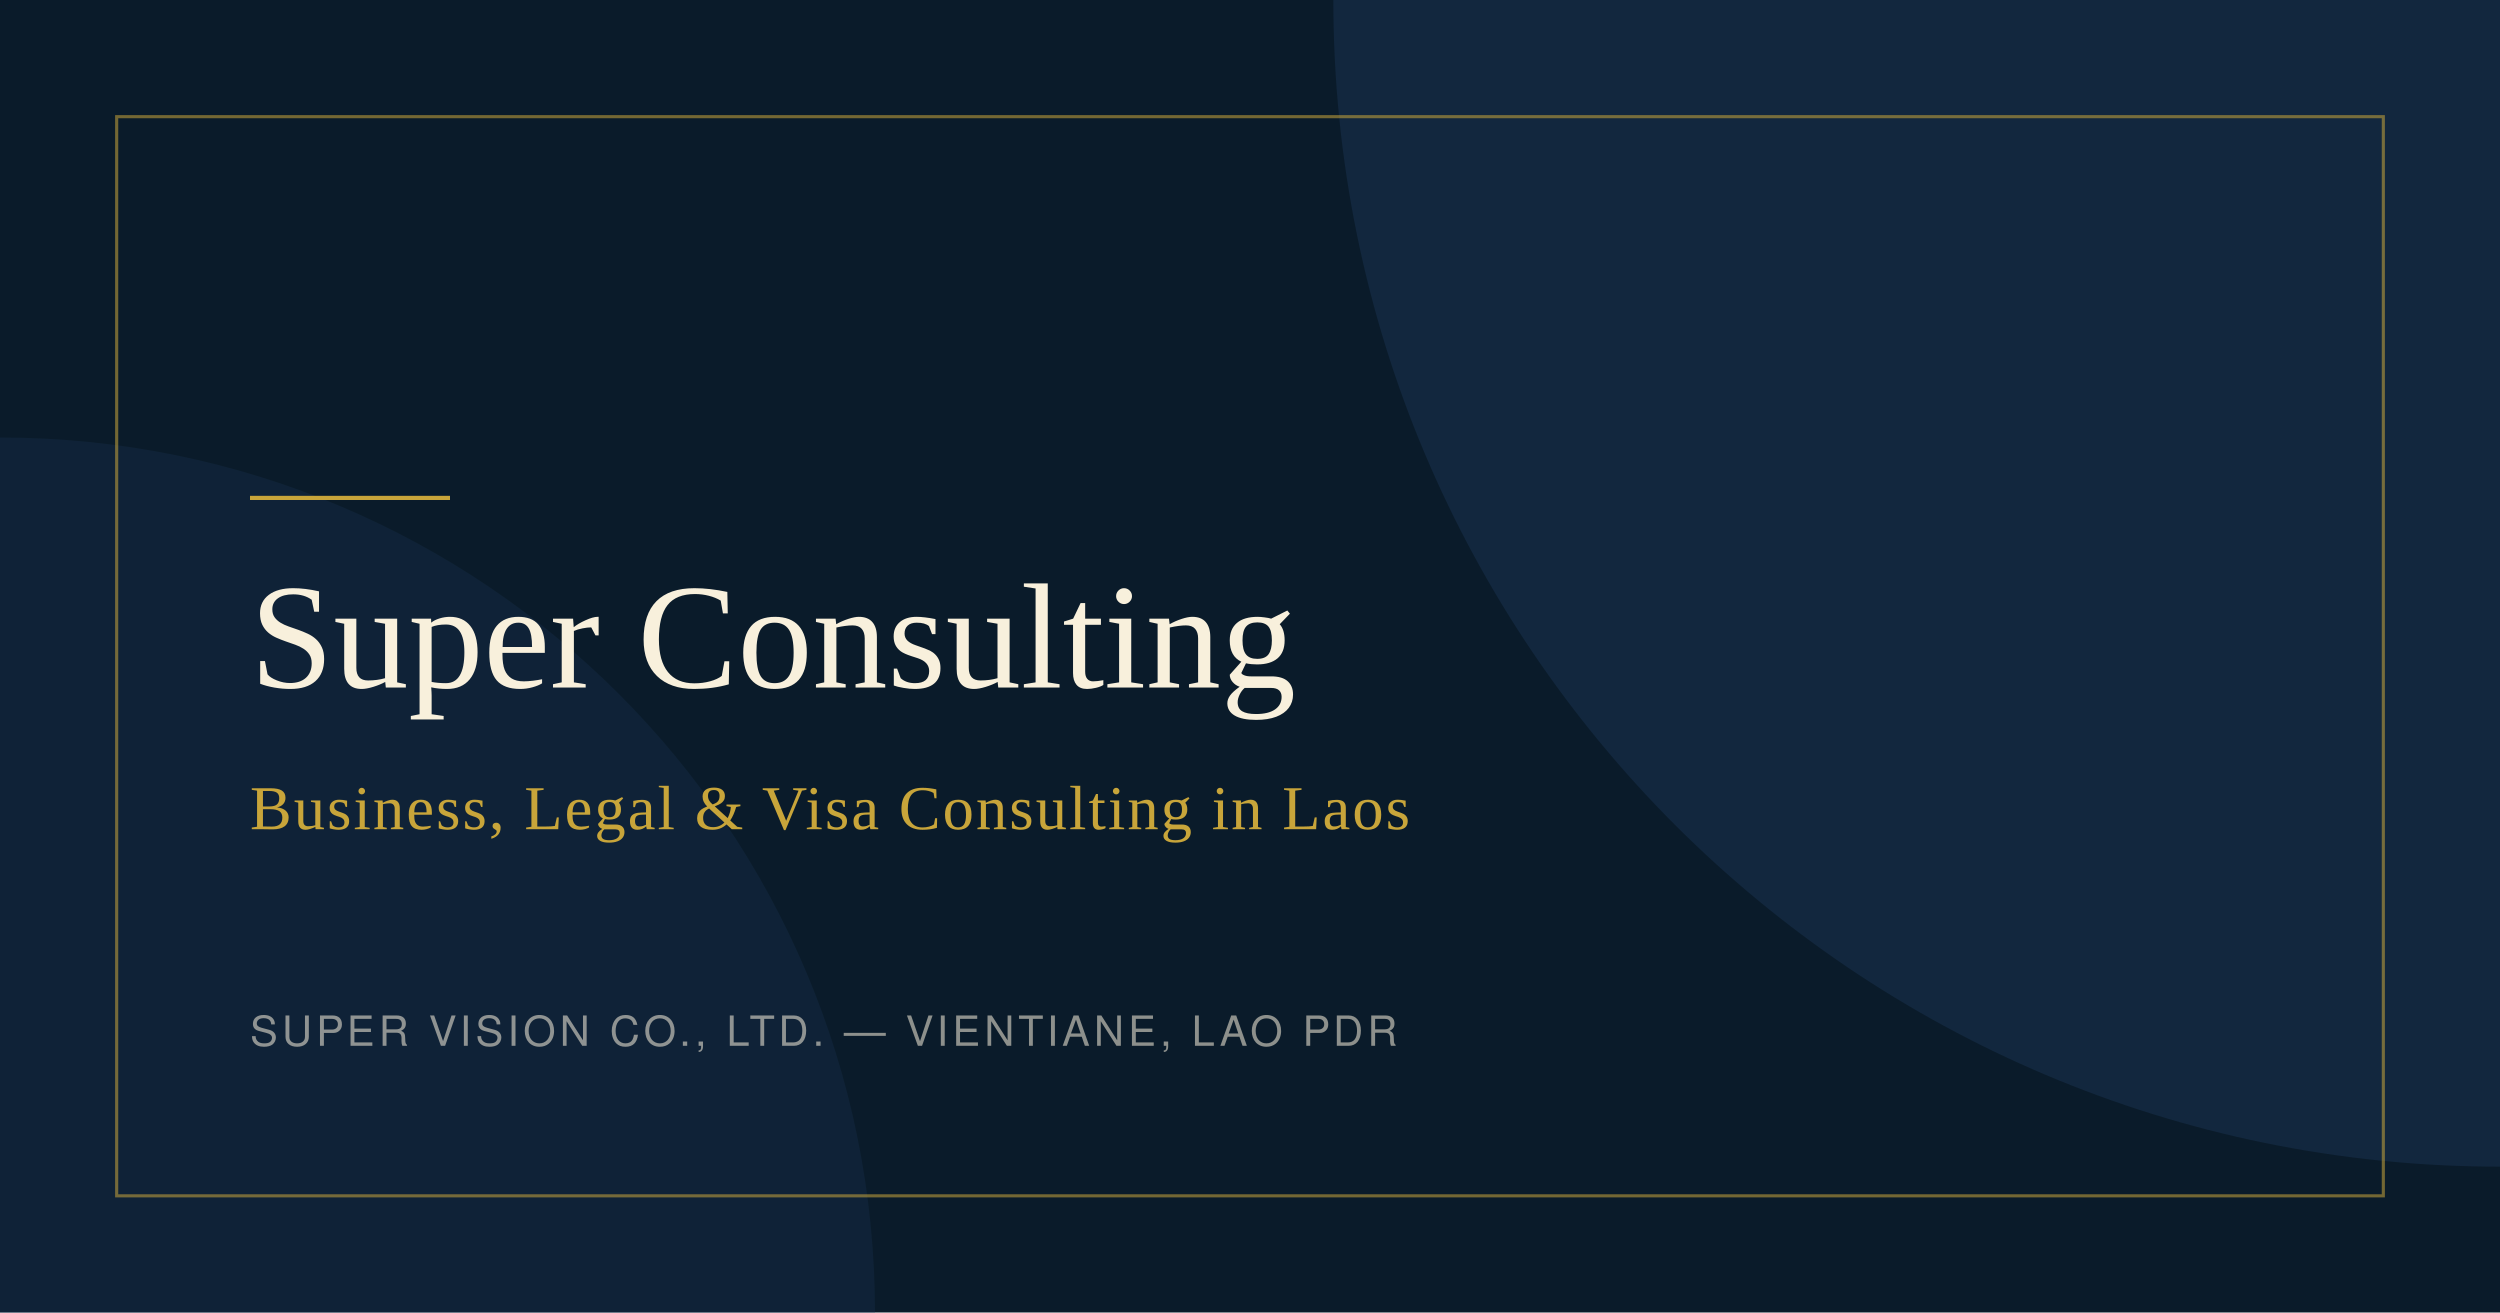
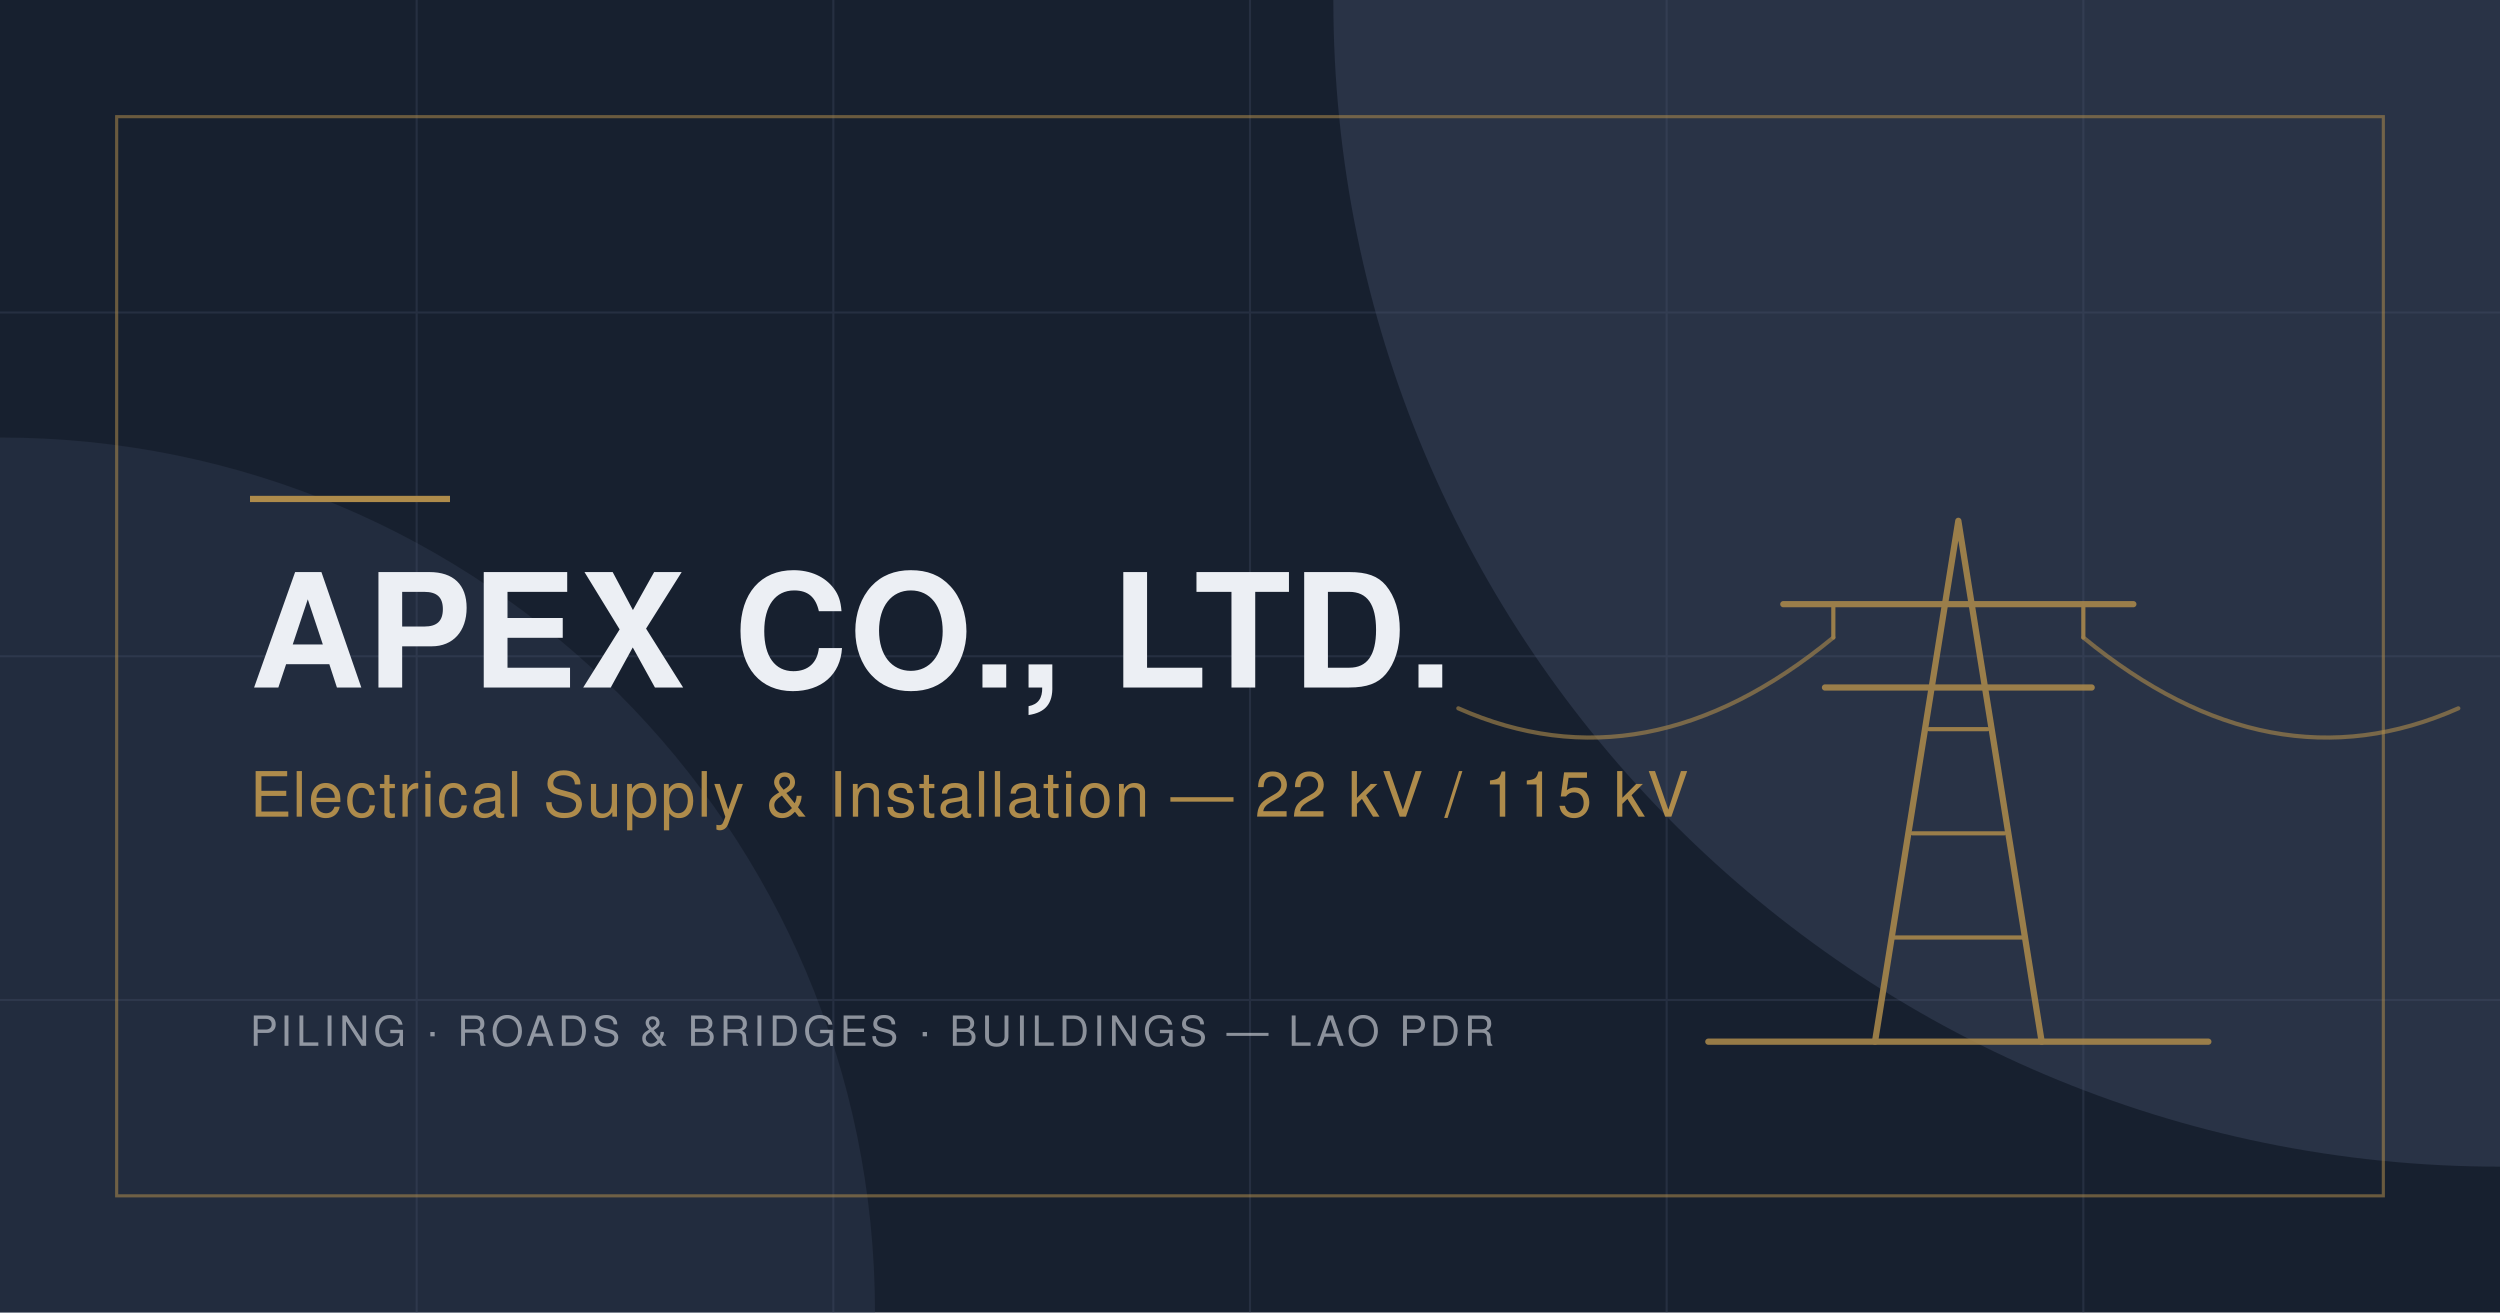
<svg xmlns="http://www.w3.org/2000/svg" width="1200" height="630" viewBox="0 0 1200 630">
-   <rect width="1200" height="630" fill="#0A1B2A" />
-   <circle cx="1200" cy="0" r="560" fill="#203D63" opacity="0.35" />
-   <circle cx="0" cy="630" r="420" fill="#203D63" opacity="0.22" />
-   <rect x="56" y="56" width="1088" height="518" fill="none" stroke="#C8A53A" stroke-width="1.5" opacity="0.55" />
-   <rect x="120" y="238" width="96" height="2" fill="#C8A53A" />
-   <text x="120" y="330" font-family="Georgia, 'Times New Roman', serif" font-size="72" fill="#F8F0DC">Super Consulting</text>
-   <text x="120" y="398" font-family="Georgia, 'Times New Roman', serif" font-size="30" fill="#C8A53A" letter-spacing="1">Business, Legal &amp; Visa Consulting in Laos</text>
-   <text x="120" y="502" font-family="Helvetica, Arial, sans-serif" font-size="20" fill="#F8F0DC" opacity="0.55" letter-spacing="2">SUPER VISION CO., LTD. — VIENTIANE, LAO PDR</text>
+   <rect width="1200" height="630" fill="#17202F" />
+   <circle cx="1200" cy="0" r="560" fill="#4A5570" opacity="0.35" />
+   <circle cx="0" cy="630" r="420" fill="#4A5570" opacity="0.22" />
+   <g stroke="#4A5570" stroke-width="1" opacity="0.28">
+     <line x1="200" y1="0" x2="200" y2="630" />
+     <line x1="400" y1="0" x2="400" y2="630" />
+     <line x1="600" y1="0" x2="600" y2="630" />
+     <line x1="800" y1="0" x2="800" y2="630" />
+     <line x1="1000" y1="0" x2="1000" y2="630" />
+     <line x1="0" y1="150" x2="1200" y2="150" />
+     <line x1="0" y1="315" x2="1200" y2="315" />
+     <line x1="0" y1="480" x2="1200" y2="480" />
+   </g>
+   <g fill="none" stroke="#AE8B4B" stroke-width="3" stroke-linecap="round" stroke-linejoin="round" opacity="0.85">
+     <path d="M900 500 L940 250 L980 500" />
+     <path d="M918 400 L962 400" stroke-width="2" />
+     <path d="M926 350 L954 350" stroke-width="2" />
+     <path d="M908 450 L972 450" stroke-width="2" />
+     <path d="M856 290 L1024 290" />
+     <path d="M876 330 L1004 330" />
+     <path d="M880 290 L880 306 M1000 290 L1000 306" stroke-width="2" />
+     <path d="M700 340 Q 790 380 880 306" stroke-width="2" opacity="0.7" />
+     <path d="M1000 306 Q 1090 380 1180 340" stroke-width="2" opacity="0.7" />
+     <line x1="820" y1="500" x2="1060" y2="500" stroke-width="3" />
+   </g>
+   <rect x="56" y="56" width="1088" height="518" fill="none" stroke="#AE8B4B" stroke-width="1.5" opacity="0.55" />
+   <rect x="120" y="238" width="96" height="3" fill="#AE8B4B" />
+   <text x="120" y="330" font-family="Helvetica, Arial, sans-serif" font-size="76" font-weight="bold" fill="#ECEFF4" letter-spacing="1">APEX CO., LTD.</text>
+   <text x="120" y="392" font-family="Helvetica, Arial, sans-serif" font-size="30" fill="#AE8B4B" letter-spacing="1">Electrical Supply &amp; Installation — 22 kV / 115 kV</text>
+   <text x="120" y="502" font-family="Helvetica, Arial, sans-serif" font-size="20" fill="#ECEFF4" opacity="0.55" letter-spacing="2">PILING · ROADS &amp; BRIDGES · BUILDINGS — LAO PDR</text>
</svg>
